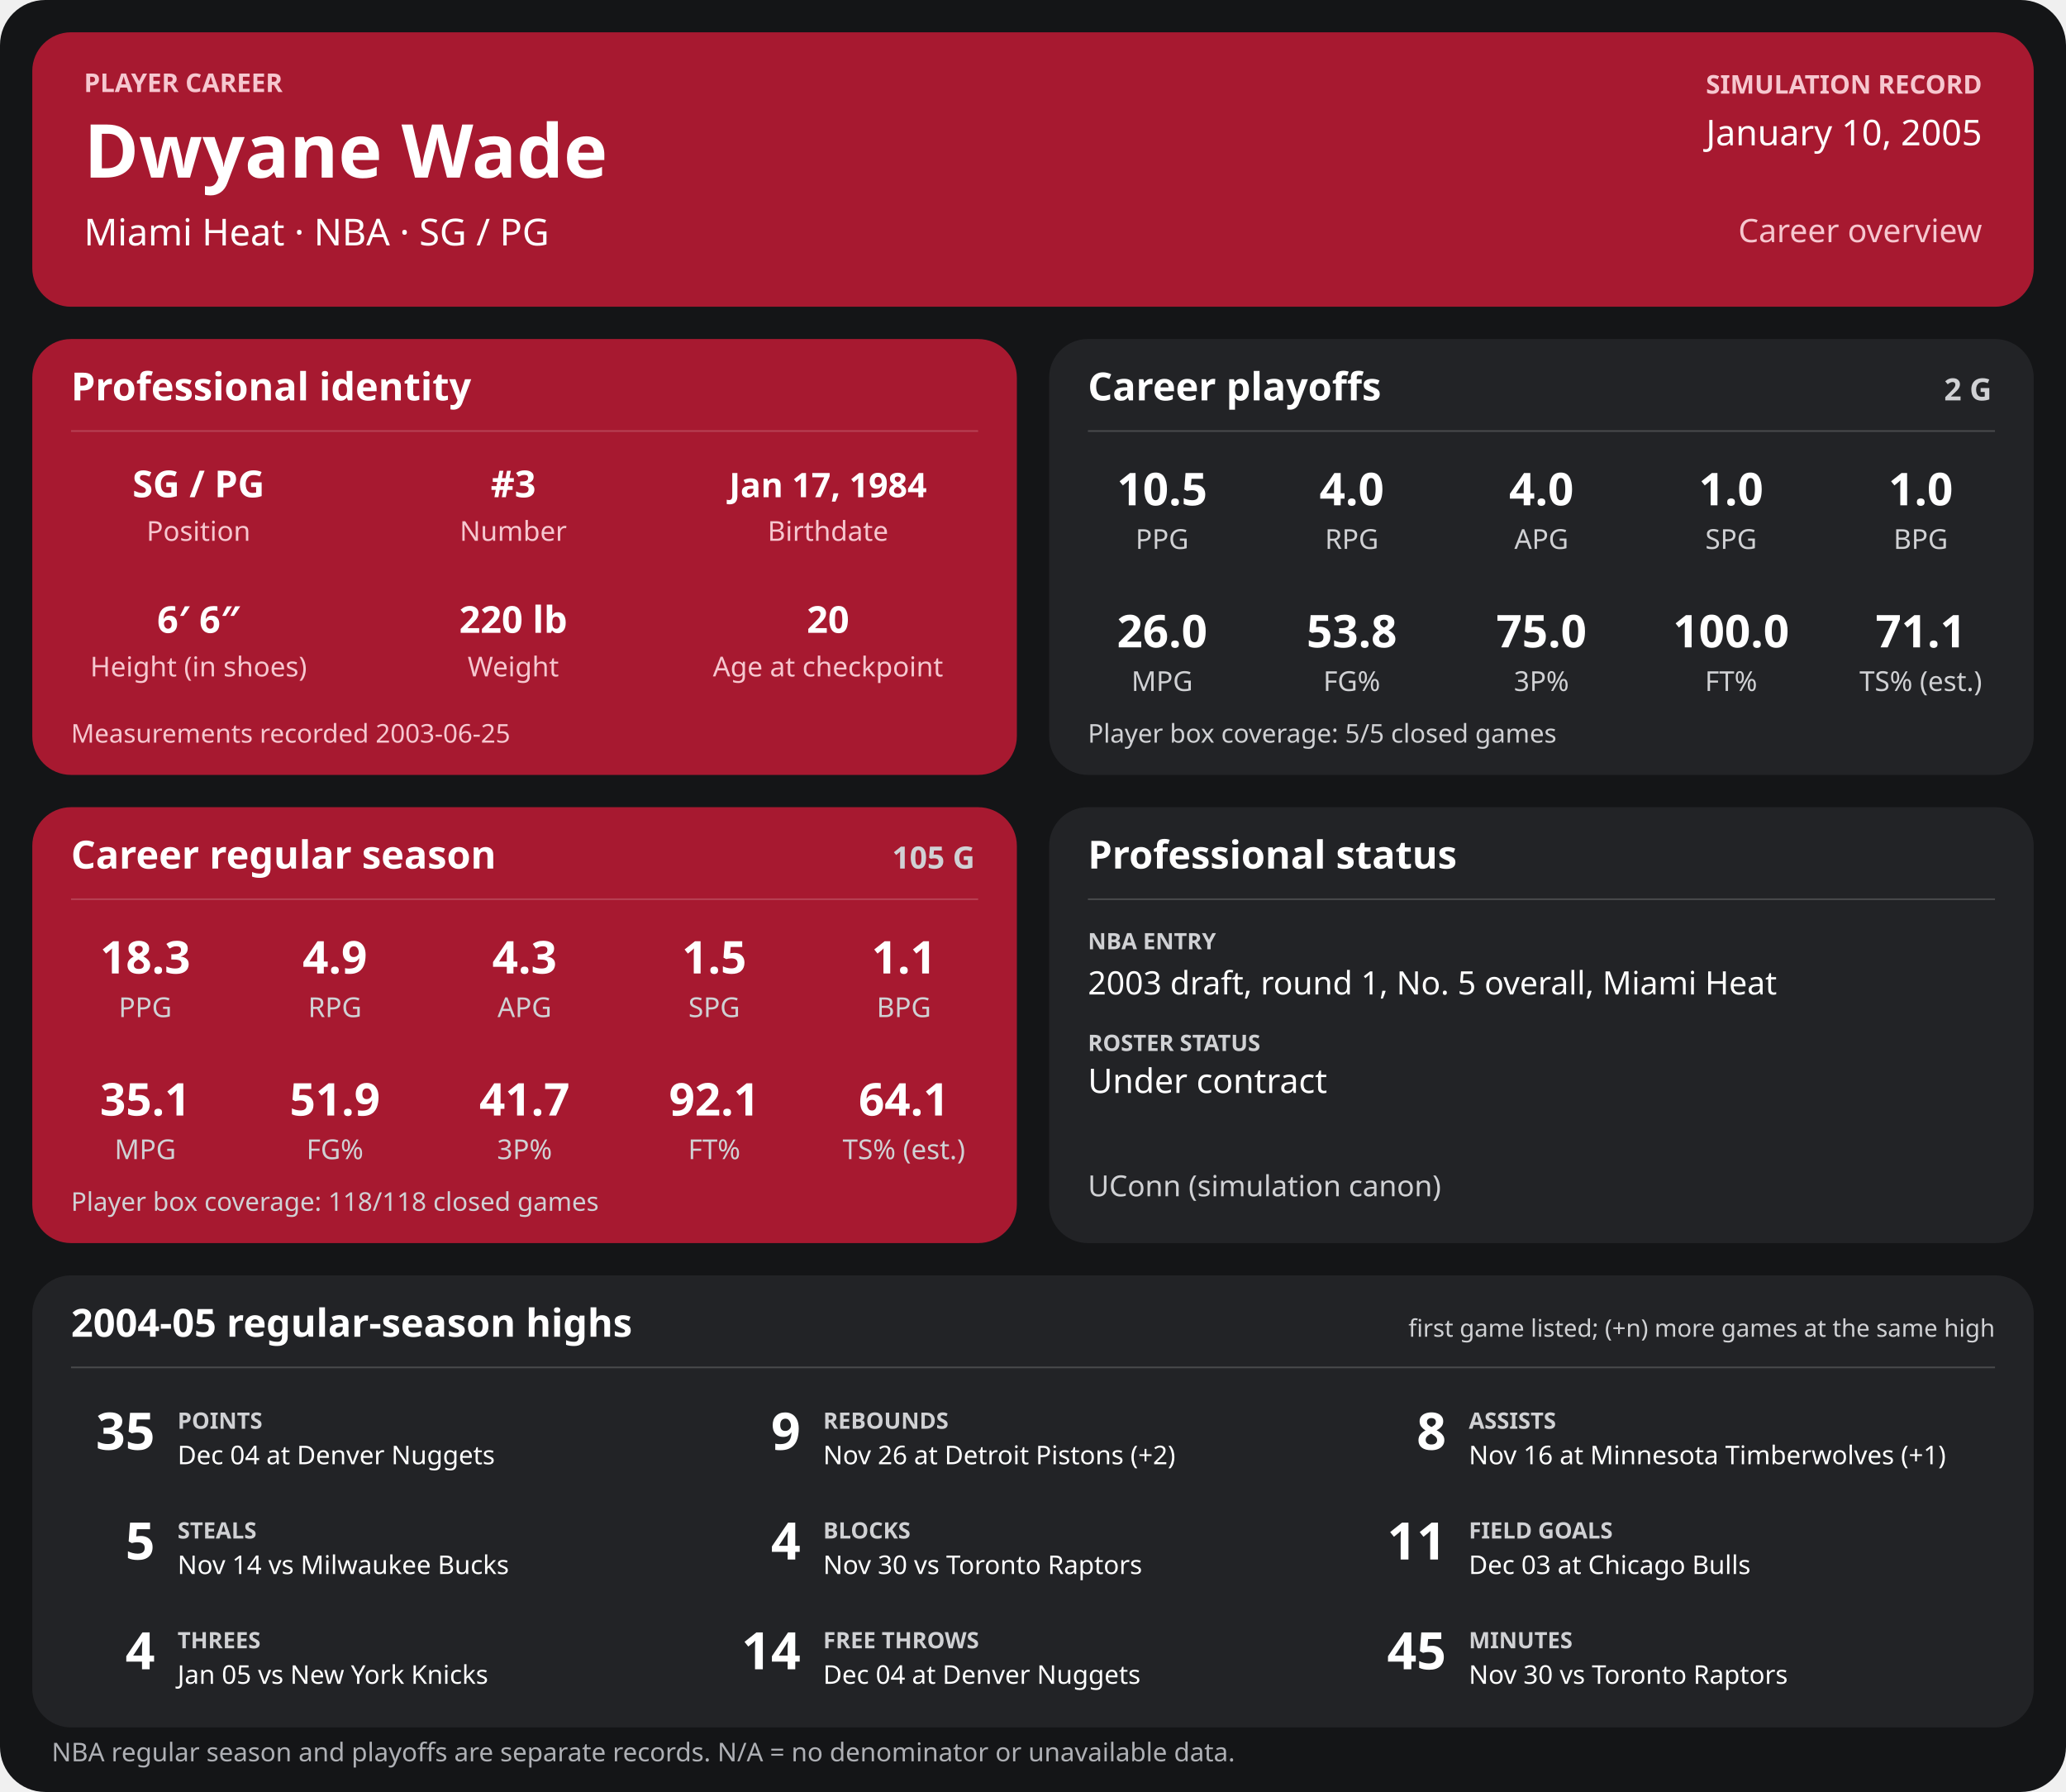
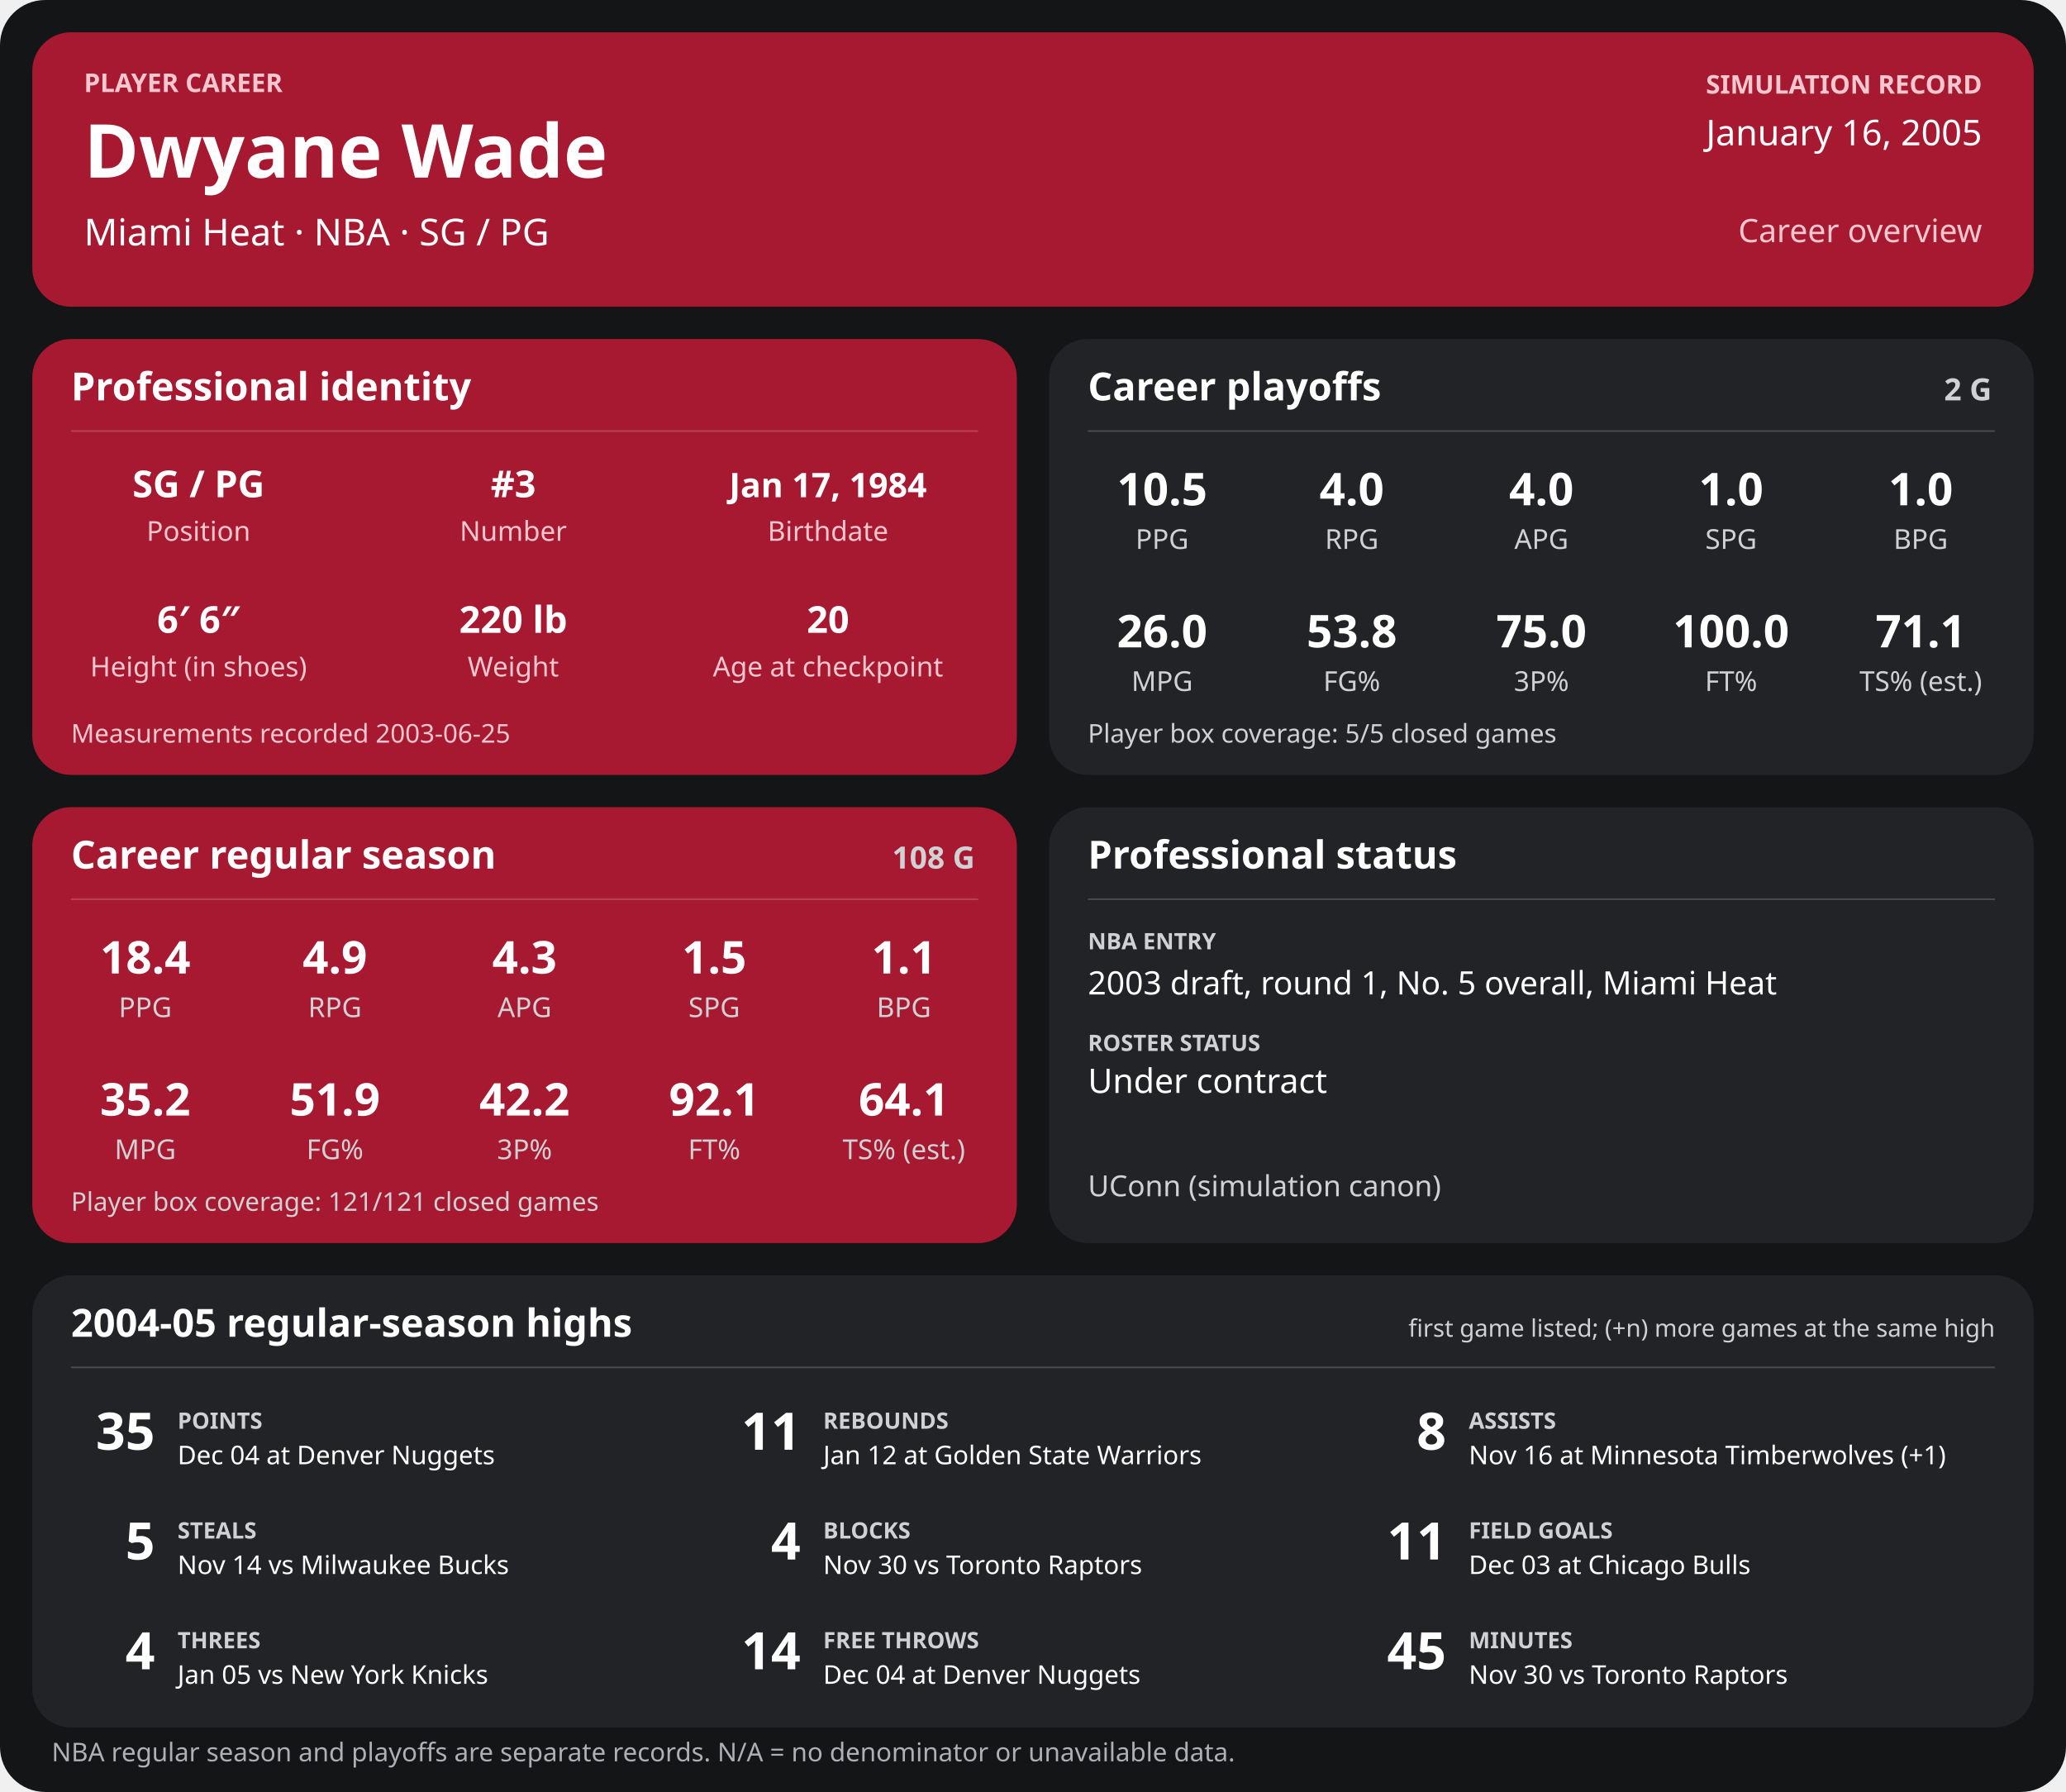
<svg xmlns="http://www.w3.org/2000/svg" width="1280" height="1110" viewBox="0 0 1280 1110" role="img" aria-labelledby="title desc">
  <rect width="1280" height="1110" rx="28" fill="#141517" />
  <g>
    <rect x="20" y="20" width="1240" height="170" rx="24" fill="#a71930" />
    <text x="52" y="57" font-family="sans-serif" fill="#f6c7cf" font-size="16" font-weight="700" text-anchor="start">PLAYER CAREER</text>
    <text x="52" y="110" font-family="sans-serif" fill="#ffffff" font-size="46" font-weight="700" text-anchor="start">Dwyane Wade</text>
    <text x="52" y="152" font-family="sans-serif" fill="#ffffff" font-size="23" font-weight="400" text-anchor="start">Miami Heat  ·  NBA  ·  SG / PG</text>
    <text x="1228" y="58" font-family="sans-serif" fill="#f6c7cf" font-size="16" font-weight="700" text-anchor="end">SIMULATION RECORD</text>
-     <text x="1228" y="90" font-family="sans-serif" fill="#ffffff" font-size="22" font-weight="500" text-anchor="end">January 10, 2005</text>
+     <text x="1228" y="90" font-family="sans-serif" fill="#ffffff" font-size="22" font-weight="500" text-anchor="end">January 16, 2005</text>
    <text x="1228" y="150" font-family="sans-serif" fill="#f6c7cf" font-size="20" font-weight="500" text-anchor="end">Career overview</text>
    <rect x="20" y="210" width="610" height="270" rx="24" fill="#a71930" />
    <text x="44" y="248" font-family="sans-serif" fill="#ffffff" font-size="24" font-weight="700" text-anchor="start">Professional identity</text>
    <line x1="44" y1="267" x2="606" y2="267" stroke="#ffffff" stroke-opacity="0.18" />
    <text x="123" y="308" font-family="sans-serif" fill="#ffffff" font-size="23" font-weight="600" text-anchor="middle">SG / PG</text>
    <text x="123" y="335" font-family="sans-serif" fill="#f6c7cf" font-size="17" font-weight="400" text-anchor="middle">Position</text>
    <text x="318" y="308" font-family="sans-serif" fill="#ffffff" font-size="23" font-weight="600" text-anchor="middle">#3</text>
    <text x="318" y="335" font-family="sans-serif" fill="#f6c7cf" font-size="17" font-weight="400" text-anchor="middle">Number</text>
    <text x="513" y="308" font-family="sans-serif" fill="#ffffff" font-size="21" font-weight="600" text-anchor="middle">Jan 17, 1984</text>
    <text x="513" y="335" font-family="sans-serif" fill="#f6c7cf" font-size="17" font-weight="400" text-anchor="middle">Birthdate</text>
    <text x="123" y="392" font-family="sans-serif" fill="#ffffff" font-size="23" font-weight="600" text-anchor="middle">6′ 6″</text>
    <text x="123" y="419" font-family="sans-serif" fill="#f6c7cf" font-size="17" font-weight="400" text-anchor="middle">Height (in shoes)</text>
    <text x="318" y="392" font-family="sans-serif" fill="#ffffff" font-size="23" font-weight="600" text-anchor="middle">220 lb</text>
    <text x="318" y="419" font-family="sans-serif" fill="#f6c7cf" font-size="17" font-weight="400" text-anchor="middle">Weight</text>
    <text x="513" y="392" font-family="sans-serif" fill="#ffffff" font-size="23" font-weight="600" text-anchor="middle">20</text>
    <text x="513" y="419" font-family="sans-serif" fill="#f6c7cf" font-size="17" font-weight="400" text-anchor="middle">Age at checkpoint</text>
    <text x="44" y="460" font-family="sans-serif" fill="#f6c7cf" font-size="16" font-weight="400" text-anchor="start">Measurements recorded 2003-06-25</text>
    <rect x="650" y="210" width="610" height="270" rx="24" fill="#222326" />
    <text x="674" y="248" font-family="sans-serif" fill="#ffffff" font-size="24" font-weight="700" text-anchor="start">Career playoffs</text>
    <text x="1234" y="248" font-family="sans-serif" fill="#d0d1d4" font-size="19" font-weight="700" text-anchor="end">2 G</text>
    <line x1="674" y1="267" x2="1236" y2="267" stroke="#ffffff" stroke-opacity="0.18" />
    <text x="720.0" y="313" font-family="sans-serif" fill="#ffffff" font-size="28" font-weight="600" text-anchor="middle">10.5</text>
    <text x="720.0" y="340" font-family="sans-serif" fill="#d0d1d4" font-size="17" font-weight="400" text-anchor="middle">PPG</text>
    <text x="837.5" y="313" font-family="sans-serif" fill="#ffffff" font-size="28" font-weight="600" text-anchor="middle">4.0</text>
    <text x="837.5" y="340" font-family="sans-serif" fill="#d0d1d4" font-size="17" font-weight="400" text-anchor="middle">RPG</text>
    <text x="955.0" y="313" font-family="sans-serif" fill="#ffffff" font-size="28" font-weight="600" text-anchor="middle">4.0</text>
    <text x="955.0" y="340" font-family="sans-serif" fill="#d0d1d4" font-size="17" font-weight="400" text-anchor="middle">APG</text>
    <text x="1072.5" y="313" font-family="sans-serif" fill="#ffffff" font-size="28" font-weight="600" text-anchor="middle">1.0</text>
    <text x="1072.5" y="340" font-family="sans-serif" fill="#d0d1d4" font-size="17" font-weight="400" text-anchor="middle">SPG</text>
    <text x="1190.0" y="313" font-family="sans-serif" fill="#ffffff" font-size="28" font-weight="600" text-anchor="middle">1.0</text>
    <text x="1190.0" y="340" font-family="sans-serif" fill="#d0d1d4" font-size="17" font-weight="400" text-anchor="middle">BPG</text>
    <text x="720.0" y="401" font-family="sans-serif" fill="#ffffff" font-size="28" font-weight="600" text-anchor="middle">26.0</text>
    <text x="720.0" y="428" font-family="sans-serif" fill="#d0d1d4" font-size="17" font-weight="400" text-anchor="middle">MPG</text>
    <text x="837.5" y="401" font-family="sans-serif" fill="#ffffff" font-size="28" font-weight="600" text-anchor="middle">53.8</text>
    <text x="837.5" y="428" font-family="sans-serif" fill="#d0d1d4" font-size="17" font-weight="400" text-anchor="middle">FG%</text>
    <text x="955.0" y="401" font-family="sans-serif" fill="#ffffff" font-size="28" font-weight="600" text-anchor="middle">75.0</text>
    <text x="955.0" y="428" font-family="sans-serif" fill="#d0d1d4" font-size="17" font-weight="400" text-anchor="middle">3P%</text>
    <text x="1072.5" y="401" font-family="sans-serif" fill="#ffffff" font-size="28" font-weight="600" text-anchor="middle">100.0</text>
    <text x="1072.5" y="428" font-family="sans-serif" fill="#d0d1d4" font-size="17" font-weight="400" text-anchor="middle">FT%</text>
    <text x="1190.0" y="401" font-family="sans-serif" fill="#ffffff" font-size="28" font-weight="600" text-anchor="middle">71.1</text>
    <text x="1190.0" y="428" font-family="sans-serif" fill="#d0d1d4" font-size="17" font-weight="400" text-anchor="middle">TS% (est.)</text>
    <text x="674" y="460" font-family="sans-serif" fill="#d0d1d4" font-size="16" font-weight="400" text-anchor="start">Player box coverage: 5/5 closed games</text>
    <rect x="20" y="500" width="610" height="270" rx="24" fill="#a71930" />
    <text x="44" y="538" font-family="sans-serif" fill="#ffffff" font-size="24" font-weight="700" text-anchor="start">Career regular season</text>
-     <text x="604" y="538" font-family="sans-serif" fill="#d0d1d4" font-size="19" font-weight="700" text-anchor="end">105 G</text>
+     <text x="604" y="538" font-family="sans-serif" fill="#d0d1d4" font-size="19" font-weight="700" text-anchor="end">108 G</text>
    <line x1="44" y1="557" x2="606" y2="557" stroke="#ffffff" stroke-opacity="0.18" />
-     <text x="90.0" y="603" font-family="sans-serif" fill="#ffffff" font-size="28" font-weight="600" text-anchor="middle">18.3</text>
+     <text x="90.0" y="603" font-family="sans-serif" fill="#ffffff" font-size="28" font-weight="600" text-anchor="middle">18.4</text>
    <text x="90.0" y="630" font-family="sans-serif" fill="#d0d1d4" font-size="17" font-weight="400" text-anchor="middle">PPG</text>
    <text x="207.5" y="603" font-family="sans-serif" fill="#ffffff" font-size="28" font-weight="600" text-anchor="middle">4.9</text>
    <text x="207.5" y="630" font-family="sans-serif" fill="#d0d1d4" font-size="17" font-weight="400" text-anchor="middle">RPG</text>
    <text x="325.0" y="603" font-family="sans-serif" fill="#ffffff" font-size="28" font-weight="600" text-anchor="middle">4.3</text>
    <text x="325.0" y="630" font-family="sans-serif" fill="#d0d1d4" font-size="17" font-weight="400" text-anchor="middle">APG</text>
    <text x="442.5" y="603" font-family="sans-serif" fill="#ffffff" font-size="28" font-weight="600" text-anchor="middle">1.5</text>
    <text x="442.5" y="630" font-family="sans-serif" fill="#d0d1d4" font-size="17" font-weight="400" text-anchor="middle">SPG</text>
    <text x="560.0" y="603" font-family="sans-serif" fill="#ffffff" font-size="28" font-weight="600" text-anchor="middle">1.1</text>
    <text x="560.0" y="630" font-family="sans-serif" fill="#d0d1d4" font-size="17" font-weight="400" text-anchor="middle">BPG</text>
-     <text x="90.0" y="691" font-family="sans-serif" fill="#ffffff" font-size="28" font-weight="600" text-anchor="middle">35.1</text>
+     <text x="90.0" y="691" font-family="sans-serif" fill="#ffffff" font-size="28" font-weight="600" text-anchor="middle">35.2</text>
    <text x="90.0" y="718" font-family="sans-serif" fill="#d0d1d4" font-size="17" font-weight="400" text-anchor="middle">MPG</text>
    <text x="207.5" y="691" font-family="sans-serif" fill="#ffffff" font-size="28" font-weight="600" text-anchor="middle">51.9</text>
    <text x="207.5" y="718" font-family="sans-serif" fill="#d0d1d4" font-size="17" font-weight="400" text-anchor="middle">FG%</text>
-     <text x="325.0" y="691" font-family="sans-serif" fill="#ffffff" font-size="28" font-weight="600" text-anchor="middle">41.7</text>
+     <text x="325.0" y="691" font-family="sans-serif" fill="#ffffff" font-size="28" font-weight="600" text-anchor="middle">42.2</text>
    <text x="325.0" y="718" font-family="sans-serif" fill="#d0d1d4" font-size="17" font-weight="400" text-anchor="middle">3P%</text>
    <text x="442.5" y="691" font-family="sans-serif" fill="#ffffff" font-size="28" font-weight="600" text-anchor="middle">92.1</text>
    <text x="442.5" y="718" font-family="sans-serif" fill="#d0d1d4" font-size="17" font-weight="400" text-anchor="middle">FT%</text>
    <text x="560.0" y="691" font-family="sans-serif" fill="#ffffff" font-size="28" font-weight="600" text-anchor="middle">64.1</text>
    <text x="560.0" y="718" font-family="sans-serif" fill="#d0d1d4" font-size="17" font-weight="400" text-anchor="middle">TS% (est.)</text>
-     <text x="44" y="750" font-family="sans-serif" fill="#d0d1d4" font-size="16" font-weight="400" text-anchor="start">Player box coverage: 118/118 closed games</text>
+     <text x="44" y="750" font-family="sans-serif" fill="#d0d1d4" font-size="16" font-weight="400" text-anchor="start">Player box coverage: 121/121 closed games</text>
    <rect x="650" y="500" width="610" height="270" rx="24" fill="#222326" />
    <text x="674" y="538" font-family="sans-serif" fill="#ffffff" font-size="24" font-weight="700" text-anchor="start">Professional status</text>
    <line x1="674" y1="557" x2="1236" y2="557" stroke="#ffffff" stroke-opacity="0.18" />
    <text x="674" y="588" font-family="sans-serif" fill="#d0d1d4" font-size="14" font-weight="700" text-anchor="start">NBA ENTRY</text>
    <text x="674" y="616" font-family="sans-serif" fill="#ffffff" font-size="20" font-weight="500" text-anchor="start">2003 draft, round 1, No. 5 overall, Miami Heat</text>
    <text x="674" y="651" font-family="sans-serif" fill="#d0d1d4" font-size="14" font-weight="700" text-anchor="start">ROSTER STATUS</text>
    <text x="674" y="677" font-family="sans-serif" fill="#ffffff" font-size="21" font-weight="500" text-anchor="start">Under contract</text>
    <text x="674" y="741" font-family="sans-serif" fill="#d0d1d4" font-size="18" font-weight="400" text-anchor="start">UConn (simulation canon)</text>
    <rect x="20" y="790" width="1240" height="280" rx="24" fill="#222326" />
    <text x="44" y="828" font-family="sans-serif" fill="#ffffff" font-size="24" font-weight="700" text-anchor="start">2004-05 regular-season highs</text>
    <text x="1236" y="828" font-family="sans-serif" fill="#d0d1d4" font-size="15" font-weight="400" text-anchor="end">first game listed; (+n) more games at the same high</text>
    <line x1="44" y1="847" x2="1236" y2="847" stroke="#ffffff" stroke-opacity="0.18" />
    <text x="96" y="898" font-family="sans-serif" fill="#ffffff" font-size="32" font-weight="700" text-anchor="end">35</text>
    <text x="110" y="885" font-family="sans-serif" fill="#d0d1d4" font-size="14" font-weight="700" text-anchor="start">POINTS</text>
    <text x="110" y="907" font-family="sans-serif" fill="#ffffff" font-size="16" font-weight="400" text-anchor="start">Dec 04 at Denver Nuggets</text>
-     <text x="496" y="898" font-family="sans-serif" fill="#ffffff" font-size="32" font-weight="700" text-anchor="end">9</text>
+     <text x="496" y="898" font-family="sans-serif" fill="#ffffff" font-size="32" font-weight="700" text-anchor="end">11</text>
    <text x="510" y="885" font-family="sans-serif" fill="#d0d1d4" font-size="14" font-weight="700" text-anchor="start">REBOUNDS</text>
-     <text x="510" y="907" font-family="sans-serif" fill="#ffffff" font-size="16" font-weight="400" text-anchor="start">Nov 26 at Detroit Pistons (+2)</text>
+     <text x="510" y="907" font-family="sans-serif" fill="#ffffff" font-size="16" font-weight="400" text-anchor="start">Jan 12 at Golden State Warriors</text>
    <text x="896" y="898" font-family="sans-serif" fill="#ffffff" font-size="32" font-weight="700" text-anchor="end">8</text>
    <text x="910" y="885" font-family="sans-serif" fill="#d0d1d4" font-size="14" font-weight="700" text-anchor="start">ASSISTS</text>
    <text x="910" y="907" font-family="sans-serif" fill="#ffffff" font-size="16" font-weight="400" text-anchor="start">Nov 16 at Minnesota Timberwolves (+1)</text>
    <text x="96" y="966" font-family="sans-serif" fill="#ffffff" font-size="32" font-weight="700" text-anchor="end">5</text>
    <text x="110" y="953" font-family="sans-serif" fill="#d0d1d4" font-size="14" font-weight="700" text-anchor="start">STEALS</text>
    <text x="110" y="975" font-family="sans-serif" fill="#ffffff" font-size="16" font-weight="400" text-anchor="start">Nov 14 vs Milwaukee Bucks</text>
    <text x="496" y="966" font-family="sans-serif" fill="#ffffff" font-size="32" font-weight="700" text-anchor="end">4</text>
    <text x="510" y="953" font-family="sans-serif" fill="#d0d1d4" font-size="14" font-weight="700" text-anchor="start">BLOCKS</text>
    <text x="510" y="975" font-family="sans-serif" fill="#ffffff" font-size="16" font-weight="400" text-anchor="start">Nov 30 vs Toronto Raptors</text>
    <text x="896" y="966" font-family="sans-serif" fill="#ffffff" font-size="32" font-weight="700" text-anchor="end">11</text>
    <text x="910" y="953" font-family="sans-serif" fill="#d0d1d4" font-size="14" font-weight="700" text-anchor="start">FIELD GOALS</text>
    <text x="910" y="975" font-family="sans-serif" fill="#ffffff" font-size="16" font-weight="400" text-anchor="start">Dec 03 at Chicago Bulls</text>
    <text x="96" y="1034" font-family="sans-serif" fill="#ffffff" font-size="32" font-weight="700" text-anchor="end">4</text>
    <text x="110" y="1021" font-family="sans-serif" fill="#d0d1d4" font-size="14" font-weight="700" text-anchor="start">THREES</text>
    <text x="110" y="1043" font-family="sans-serif" fill="#ffffff" font-size="16" font-weight="400" text-anchor="start">Jan 05 vs New York Knicks</text>
    <text x="496" y="1034" font-family="sans-serif" fill="#ffffff" font-size="32" font-weight="700" text-anchor="end">14</text>
    <text x="510" y="1021" font-family="sans-serif" fill="#d0d1d4" font-size="14" font-weight="700" text-anchor="start">FREE THROWS</text>
    <text x="510" y="1043" font-family="sans-serif" fill="#ffffff" font-size="16" font-weight="400" text-anchor="start">Dec 04 at Denver Nuggets</text>
    <text x="896" y="1034" font-family="sans-serif" fill="#ffffff" font-size="32" font-weight="700" text-anchor="end">45</text>
    <text x="910" y="1021" font-family="sans-serif" fill="#d0d1d4" font-size="14" font-weight="700" text-anchor="start">MINUTES</text>
    <text x="910" y="1043" font-family="sans-serif" fill="#ffffff" font-size="16" font-weight="400" text-anchor="start">Nov 30 vs Toronto Raptors</text>
    <text x="32" y="1091" font-family="sans-serif" fill="#aeb0b5" font-size="16" font-weight="400" text-anchor="start">NBA regular season and playoffs are separate records. N/A = no denominator or unavailable data.</text>
  </g>
</svg>
